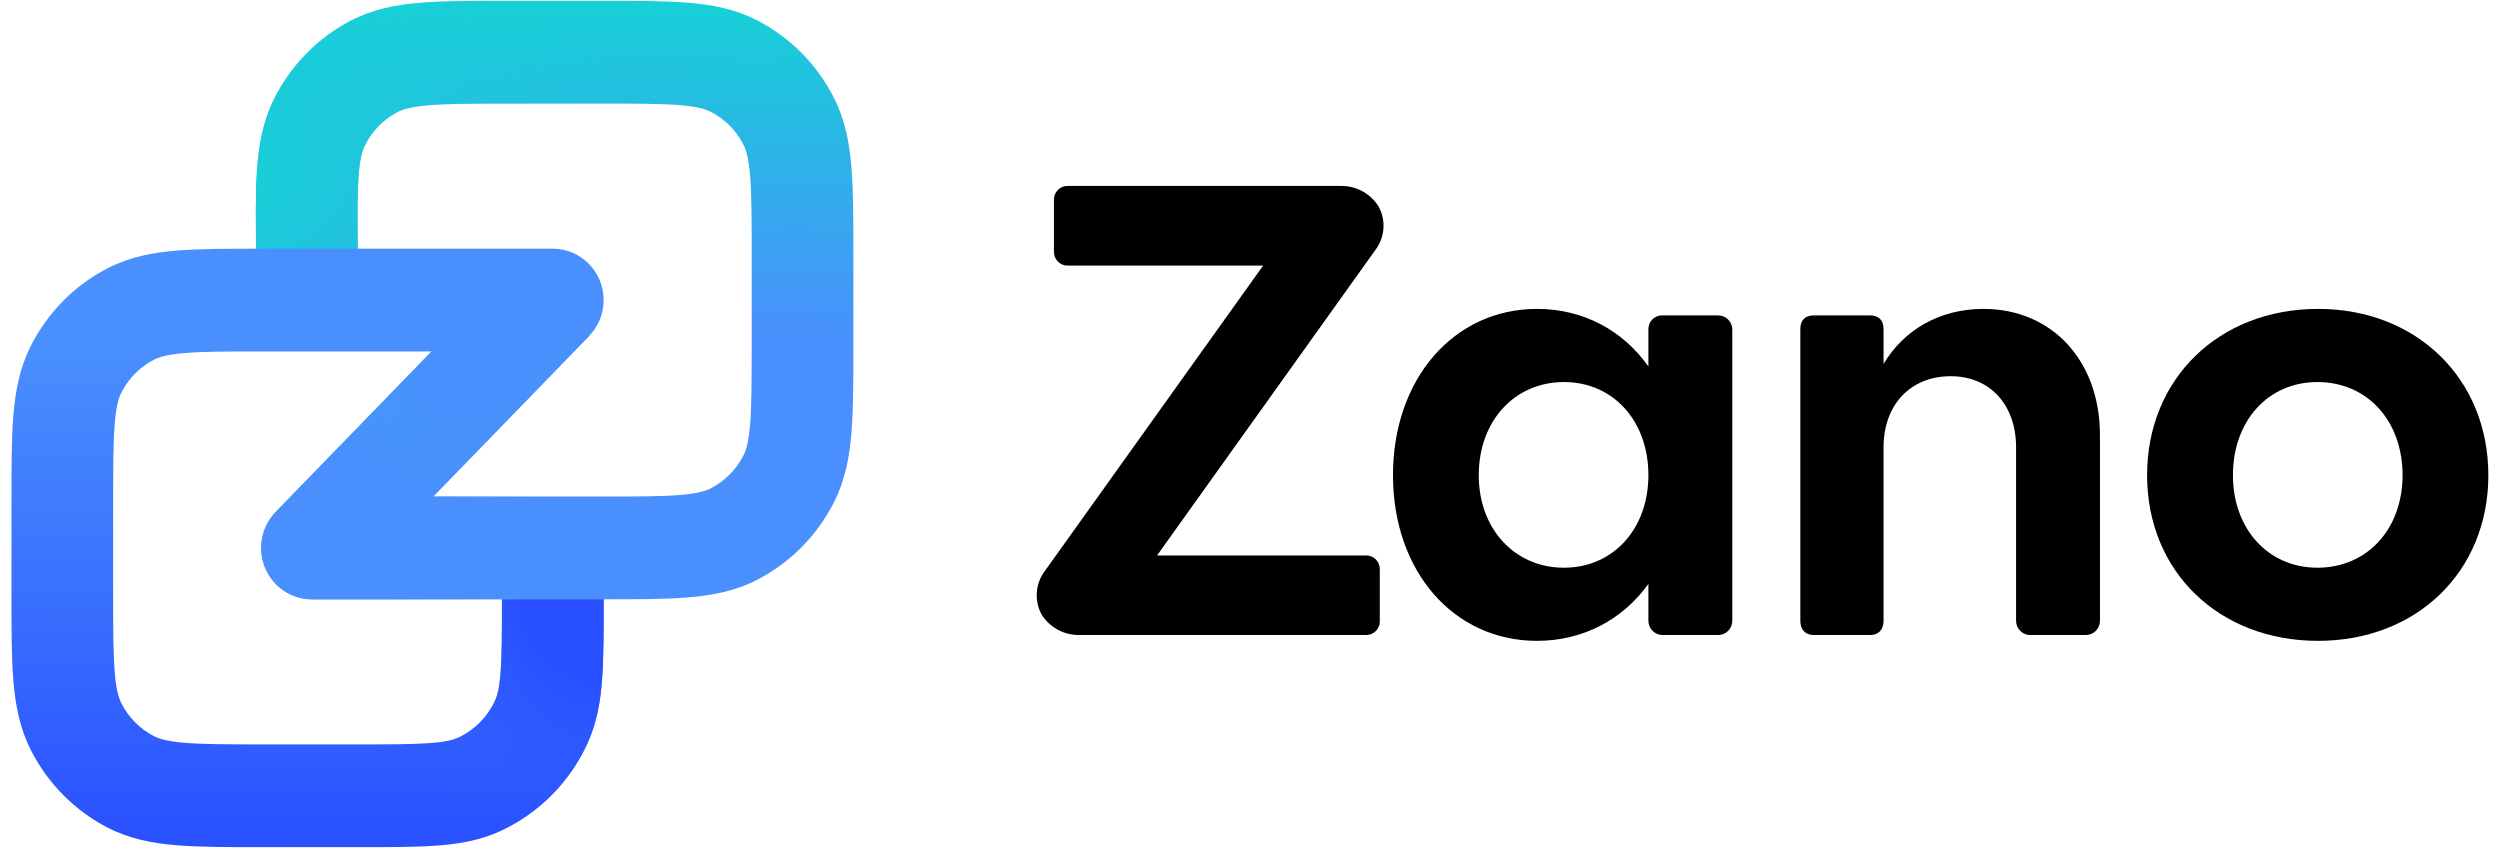
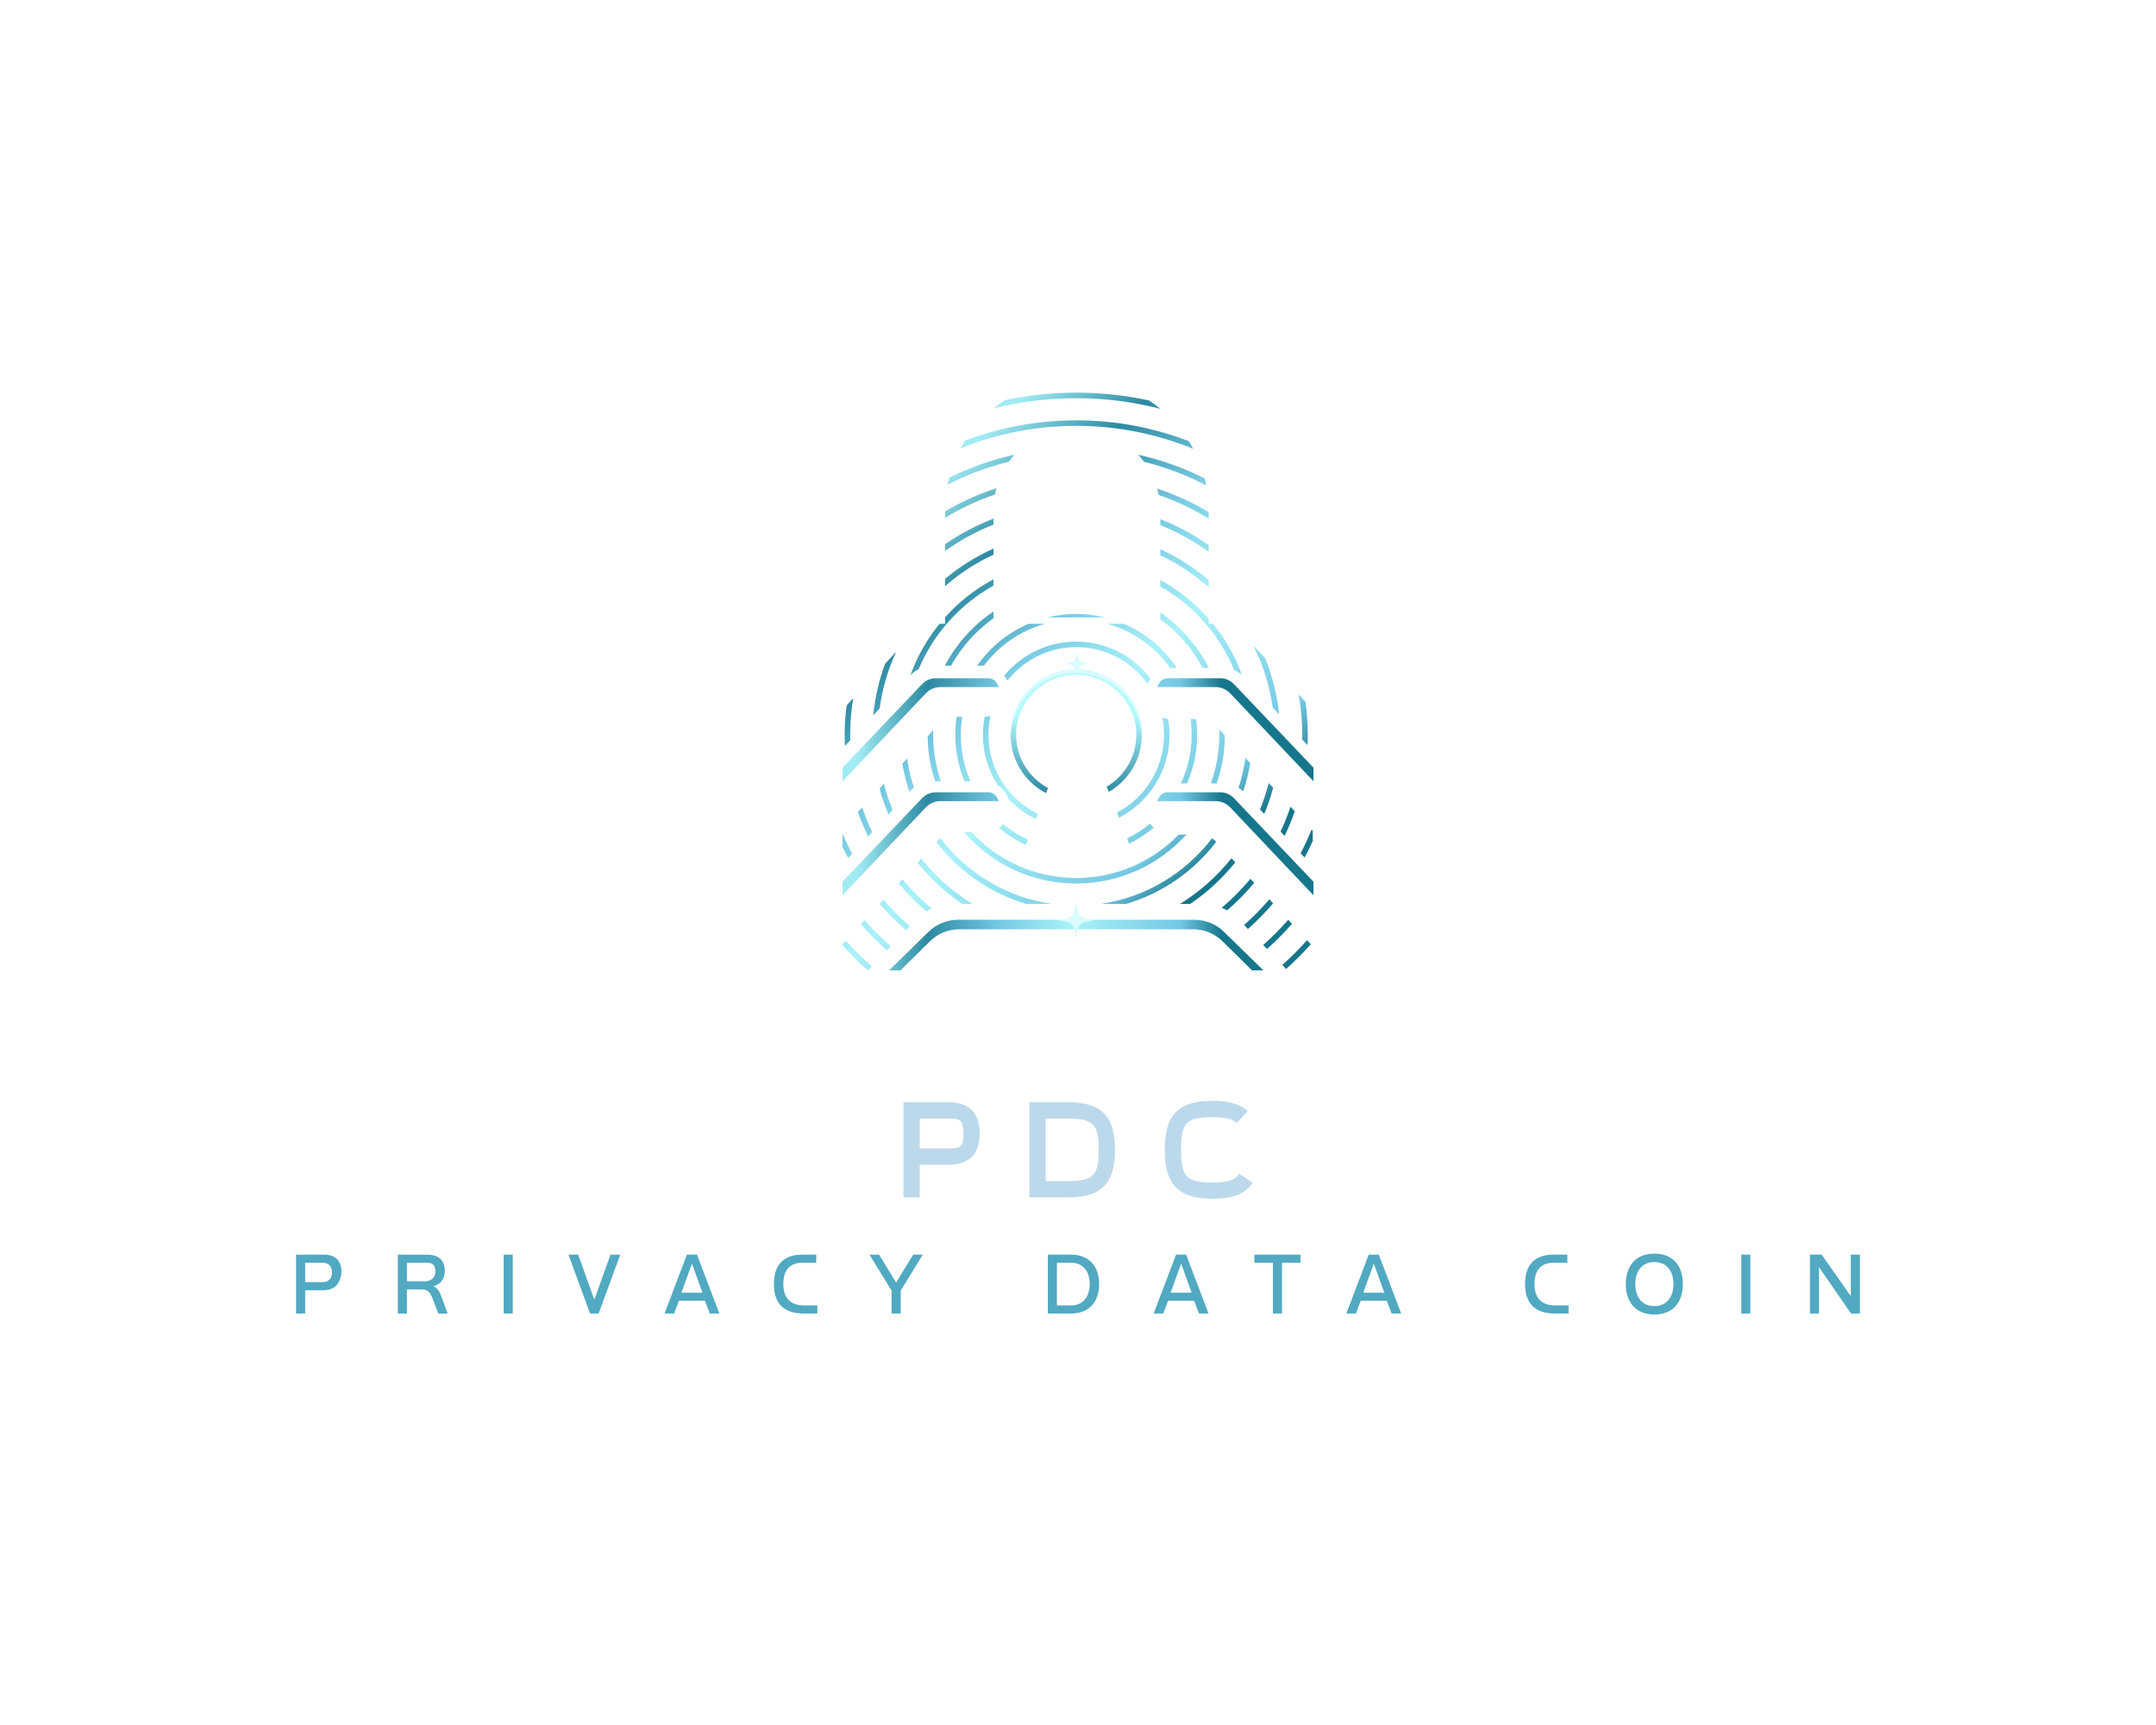
- <svg xmlns="http://www.w3.org/2000/svg" width="206" height="70" viewBox="0 0 206 70" fill="none">
-   <path fill-rule="evenodd" clip-rule="evenodd" d="M41.691 0.069H49.736C52.491 0.069 54.809 0.069 56.707 0.226C58.692 0.39 60.583 0.746 62.379 1.671C65.115 3.08 67.339 5.328 68.733 8.093C69.648 9.908 70.001 11.819 70.163 13.825C70.318 15.743 70.318 18.086 70.318 20.87V28.582C70.318 31.366 70.318 33.709 70.163 35.627C70.001 37.633 69.648 39.544 68.733 41.36C67.339 44.124 65.115 46.373 62.379 47.781C60.583 48.706 58.692 49.062 56.707 49.226C54.809 49.383 52.491 49.383 49.736 49.383H25.712C24.025 49.383 22.502 48.36 21.849 46.787C21.197 45.215 21.541 43.4 22.723 42.183L42.561 21.76L48.541 27.692L35.696 40.915H49.568C52.535 40.915 54.509 40.912 56.025 40.786C57.492 40.665 58.157 40.452 58.575 40.236C59.734 39.639 60.677 38.687 61.267 37.515C61.48 37.093 61.692 36.42 61.812 34.938C61.936 33.406 61.939 31.411 61.939 28.412V21.04C61.939 18.041 61.936 16.046 61.812 14.514C61.692 13.032 61.48 12.359 61.267 11.937C60.677 10.765 59.734 9.813 58.575 9.216C58.157 9.001 57.492 8.787 56.025 8.666C54.509 8.541 52.535 8.537 49.568 8.537H41.86C38.86 8.537 36.864 8.541 35.331 8.668C33.847 8.791 33.176 9.008 32.757 9.226C31.59 9.832 30.646 10.799 30.061 11.984C29.85 12.411 29.643 13.091 29.54 14.593C29.432 16.143 29.453 18.161 29.49 21.192L29.532 24.674L21.154 24.778L21.11 21.125C21.076 18.309 21.047 15.941 21.181 14.003C21.321 11.976 21.655 10.043 22.563 8.205C23.944 5.406 26.173 3.125 28.925 1.695C30.734 0.756 32.642 0.394 34.645 0.228C36.562 0.069 38.905 0.069 41.691 0.069Z" fill="url(#paint0_linear_137_769)" />
-   <path fill-rule="evenodd" clip-rule="evenodd" d="M41.691 0.069H49.736C52.491 0.069 54.809 0.069 56.707 0.226C58.692 0.39 60.583 0.746 62.379 1.671C65.115 3.08 67.339 5.328 68.733 8.093C69.648 9.908 70.001 11.819 70.163 13.825C70.318 15.743 70.318 18.086 70.318 20.87V28.582C70.318 31.366 70.318 33.709 70.163 35.627C70.001 37.633 69.648 39.544 68.733 41.36C67.339 44.124 65.115 46.373 62.379 47.781C60.583 48.706 58.692 49.062 56.707 49.226C54.809 49.383 52.491 49.383 49.736 49.383H25.712C24.025 49.383 22.502 48.36 21.849 46.787C21.197 45.215 21.541 43.4 22.723 42.183L42.561 21.76L48.541 27.692L35.696 40.915H49.568C52.535 40.915 54.509 40.912 56.025 40.786C57.492 40.665 58.157 40.452 58.575 40.236C59.734 39.639 60.677 38.687 61.267 37.515C61.48 37.093 61.692 36.42 61.812 34.938C61.936 33.406 61.939 31.411 61.939 28.412V21.04C61.939 18.041 61.936 16.046 61.812 14.514C61.692 13.032 61.48 12.359 61.267 11.937C60.677 10.765 59.734 9.813 58.575 9.216C58.157 9.001 57.492 8.787 56.025 8.666C54.509 8.541 52.535 8.537 49.568 8.537H41.86C38.86 8.537 36.864 8.541 35.331 8.668C33.847 8.791 33.176 9.008 32.757 9.226C31.59 9.832 30.646 10.799 30.061 11.984C29.85 12.411 29.643 13.091 29.54 14.593C29.432 16.143 29.453 18.161 29.49 21.192L29.532 24.674L21.154 24.778L21.11 21.125C21.076 18.309 21.047 15.941 21.181 14.003C21.321 11.976 21.655 10.043 22.563 8.205C23.944 5.406 26.173 3.125 28.925 1.695C30.734 0.756 32.642 0.394 34.645 0.228C36.562 0.069 38.905 0.069 41.691 0.069Z" fill="url(#paint1_radial_137_769)" />
-   <path fill-rule="evenodd" clip-rule="evenodd" d="M41.691 0.069H49.736C52.491 0.069 54.809 0.069 56.707 0.226C58.692 0.39 60.583 0.746 62.379 1.671C65.115 3.08 67.339 5.328 68.733 8.093C69.648 9.908 70.001 11.819 70.163 13.825C70.318 15.743 70.318 18.086 70.318 20.87V28.582C70.318 31.366 70.318 33.709 70.163 35.627C70.001 37.633 69.648 39.544 68.733 41.36C67.339 44.124 65.115 46.373 62.379 47.781C60.583 48.706 58.692 49.062 56.707 49.226C54.809 49.383 52.491 49.383 49.736 49.383H25.712C24.025 49.383 22.502 48.36 21.849 46.787C21.197 45.215 21.541 43.4 22.723 42.183L42.561 21.76L48.541 27.692L35.696 40.915H49.568C52.535 40.915 54.509 40.912 56.025 40.786C57.492 40.665 58.157 40.452 58.575 40.236C59.734 39.639 60.677 38.687 61.267 37.515C61.48 37.093 61.692 36.42 61.812 34.938C61.936 33.406 61.939 31.411 61.939 28.412V21.04C61.939 18.041 61.936 16.046 61.812 14.514C61.692 13.032 61.48 12.359 61.267 11.937C60.677 10.765 59.734 9.813 58.575 9.216C58.157 9.001 57.492 8.787 56.025 8.666C54.509 8.541 52.535 8.537 49.568 8.537H41.86C38.86 8.537 36.864 8.541 35.331 8.668C33.847 8.791 33.176 9.008 32.757 9.226C31.59 9.832 30.646 10.799 30.061 11.984C29.85 12.411 29.643 13.091 29.54 14.593C29.432 16.143 29.453 18.161 29.49 21.192L29.532 24.674L21.154 24.778L21.11 21.125C21.076 18.309 21.047 15.941 21.181 14.003C21.321 11.976 21.655 10.043 22.563 8.205C23.944 5.406 26.173 3.125 28.925 1.695C30.734 0.756 32.642 0.394 34.645 0.228C36.562 0.069 38.905 0.069 41.691 0.069Z" fill="url(#paint2_radial_137_769)" />
-   <path fill-rule="evenodd" clip-rule="evenodd" d="M41.691 0.069H49.736C52.491 0.069 54.809 0.069 56.707 0.226C58.692 0.39 60.583 0.746 62.379 1.671C65.115 3.08 67.339 5.328 68.733 8.093C69.648 9.908 70.001 11.819 70.163 13.825C70.318 15.743 70.318 18.086 70.318 20.87V28.582C70.318 31.366 70.318 33.709 70.163 35.627C70.001 37.633 69.648 39.544 68.733 41.36C67.339 44.124 65.115 46.373 62.379 47.781C60.583 48.706 58.692 49.062 56.707 49.226C54.809 49.383 52.491 49.383 49.736 49.383H25.712C24.025 49.383 22.502 48.36 21.849 46.787C21.197 45.215 21.541 43.4 22.723 42.183L42.561 21.76L48.541 27.692L35.696 40.915H49.568C52.535 40.915 54.509 40.912 56.025 40.786C57.492 40.665 58.157 40.452 58.575 40.236C59.734 39.639 60.677 38.687 61.267 37.515C61.48 37.093 61.692 36.42 61.812 34.938C61.936 33.406 61.939 31.411 61.939 28.412V21.04C61.939 18.041 61.936 16.046 61.812 14.514C61.692 13.032 61.48 12.359 61.267 11.937C60.677 10.765 59.734 9.813 58.575 9.216C58.157 9.001 57.492 8.787 56.025 8.666C54.509 8.541 52.535 8.537 49.568 8.537H41.86C38.86 8.537 36.864 8.541 35.331 8.668C33.847 8.791 33.176 9.008 32.757 9.226C31.59 9.832 30.646 10.799 30.061 11.984C29.85 12.411 29.643 13.091 29.54 14.593C29.432 16.143 29.453 18.161 29.49 21.192L29.532 24.674L21.154 24.778L21.11 21.125C21.076 18.309 21.047 15.941 21.181 14.003C21.321 11.976 21.655 10.043 22.563 8.205C23.944 5.406 26.173 3.125 28.925 1.695C30.734 0.756 32.642 0.394 34.645 0.228C36.562 0.069 38.905 0.069 41.691 0.069Z" fill="url(#paint3_radial_137_769)" />
-   <path fill-rule="evenodd" clip-rule="evenodd" d="M15.239 61.209C16.755 61.334 18.728 61.338 21.696 61.338H29.532C32.238 61.338 34.038 61.335 35.424 61.23C36.767 61.129 37.384 60.95 37.769 60.771C39.11 60.149 40.185 59.062 40.8 57.708C40.977 57.318 41.155 56.695 41.255 55.337C41.359 53.936 41.361 52.118 41.361 49.383H49.74L49.74 49.538C49.74 52.077 49.74 54.214 49.611 55.968C49.476 57.8 49.182 59.551 48.416 61.238C46.965 64.436 44.427 67.001 41.263 68.468C39.594 69.241 37.861 69.538 36.048 69.675C34.312 69.806 32.198 69.806 29.685 69.806L21.528 69.806C18.772 69.806 16.454 69.806 14.556 69.649C12.571 69.485 10.681 69.129 8.884 68.204C6.149 66.795 3.924 64.547 2.53 61.782C1.615 59.967 1.263 58.056 1.1 56.05C0.945 54.132 0.946 51.789 0.946 49.005V41.293C0.946 38.509 0.945 36.166 1.1 34.248C1.263 32.242 1.615 30.331 2.53 28.515C3.924 25.75 6.149 23.503 8.884 22.094C10.681 21.169 12.571 20.813 14.556 20.649C16.454 20.492 18.773 20.492 21.528 20.492H45.551C47.865 20.492 49.74 22.388 49.74 24.726C49.74 27.064 47.865 28.96 45.551 28.96H21.696C18.728 28.96 16.755 28.963 15.239 29.089C13.772 29.21 13.106 29.424 12.688 29.639C11.529 30.236 10.587 31.188 9.996 32.36C9.783 32.782 9.571 33.455 9.452 34.937C9.328 36.469 9.324 38.464 9.324 41.463V48.835C9.324 51.834 9.328 53.829 9.452 55.361C9.571 56.843 9.783 57.516 9.996 57.938C10.587 59.11 11.529 60.062 12.688 60.659C13.106 60.874 13.772 61.088 15.239 61.209Z" fill="url(#paint4_linear_137_769)" />
-   <path fill-rule="evenodd" clip-rule="evenodd" d="M15.239 61.209C16.755 61.334 18.728 61.338 21.696 61.338H29.532C32.238 61.338 34.038 61.335 35.424 61.23C36.767 61.129 37.384 60.95 37.769 60.771C39.11 60.149 40.185 59.062 40.8 57.708C40.977 57.318 41.155 56.695 41.255 55.337C41.359 53.936 41.361 52.118 41.361 49.383H49.74L49.74 49.538C49.74 52.077 49.74 54.214 49.611 55.968C49.476 57.8 49.182 59.551 48.416 61.238C46.965 64.436 44.427 67.001 41.263 68.468C39.594 69.241 37.861 69.538 36.048 69.675C34.312 69.806 32.198 69.806 29.685 69.806L21.528 69.806C18.772 69.806 16.454 69.806 14.556 69.649C12.571 69.485 10.681 69.129 8.884 68.204C6.149 66.795 3.924 64.547 2.53 61.782C1.615 59.967 1.263 58.056 1.1 56.05C0.945 54.132 0.946 51.789 0.946 49.005V41.293C0.946 38.509 0.945 36.166 1.1 34.248C1.263 32.242 1.615 30.331 2.53 28.515C3.924 25.75 6.149 23.503 8.884 22.094C10.681 21.169 12.571 20.813 14.556 20.649C16.454 20.492 18.773 20.492 21.528 20.492H45.551C47.865 20.492 49.74 22.388 49.74 24.726C49.74 27.064 47.865 28.96 45.551 28.96H21.696C18.728 28.96 16.755 28.963 15.239 29.089C13.772 29.21 13.106 29.424 12.688 29.639C11.529 30.236 10.587 31.188 9.996 32.36C9.783 32.782 9.571 33.455 9.452 34.937C9.328 36.469 9.324 38.464 9.324 41.463V48.835C9.324 51.834 9.328 53.829 9.452 55.361C9.571 56.843 9.783 57.516 9.996 57.938C10.587 59.11 11.529 60.062 12.688 60.659C13.106 60.874 13.772 61.088 15.239 61.209Z" fill="url(#paint5_radial_137_769)" />
-   <path d="M113.695 46.888V51.205C113.695 51.821 113.198 52.325 112.584 52.325H88.864C88.832 52.325 88.795 52.325 88.763 52.321C87.572 52.288 86.526 51.672 85.894 50.746C85.891 50.739 85.888 50.731 85.88 50.724C85.592 50.235 85.426 49.663 85.426 49.047C85.426 48.365 85.631 47.737 85.981 47.212C86.01 47.169 86.039 47.125 86.071 47.085L104.083 21.884H87.951C87.342 21.884 86.844 21.38 86.844 20.76V16.447C86.844 15.827 87.342 15.323 87.951 15.323H110.56C110.585 15.323 110.611 15.323 110.636 15.327C110.643 15.327 110.654 15.323 110.665 15.327C111.895 15.36 112.974 16.024 113.594 17.012C113.602 17.023 113.605 17.03 113.609 17.037C113.861 17.504 114.002 18.037 114.002 18.602C114.002 19.28 113.796 19.911 113.446 20.436C113.418 20.48 113.389 20.52 113.356 20.564L95.341 45.768H112.584C113.198 45.768 113.695 46.272 113.695 46.888Z" fill="currentColor" />
-   <path d="M128.868 46.779C124.805 46.779 121.85 43.581 121.85 39.157C121.85 34.679 124.805 31.481 128.868 31.481C132.927 31.481 135.828 34.679 135.828 39.157C135.828 43.581 132.927 46.779 128.868 46.779ZM141.579 25.989H136.939C136.326 25.989 135.828 26.493 135.828 27.109V30.198C133.721 27.215 130.452 25.453 126.652 25.453C119.794 25.453 114.782 31.215 114.782 39.157C114.782 47.099 119.794 52.806 126.652 52.806C130.452 52.806 133.721 51.049 135.828 48.113V51.151C135.828 51.8 136.351 52.325 136.99 52.325H141.579C142.222 52.325 142.741 51.8 142.741 51.151V27.16C142.741 26.515 142.222 25.989 141.579 25.989Z" fill="currentColor" />
-   <path d="M163.436 25.454C159.848 25.454 156.893 27.16 155.205 29.988V27.108C155.205 26.362 154.784 25.989 154.097 25.989H149.453C148.769 25.989 148.348 26.362 148.348 27.108V51.152C148.348 51.898 148.769 52.326 149.453 52.326H154.097C154.784 52.326 155.205 51.898 155.205 51.152V36.864C155.205 33.346 157.421 31 160.744 31C163.962 31 166.125 33.346 166.125 36.864V51.152C166.125 51.8 166.645 52.326 167.285 52.326H171.876C172.516 52.326 173.036 51.8 173.036 51.152V35.852C173.036 29.719 169.078 25.454 163.436 25.454Z" fill="currentColor" />
-   <path d="M190.953 46.779C186.891 46.779 183.994 43.581 183.994 39.157C183.994 34.679 186.891 31.481 190.953 31.481C195.07 31.481 197.971 34.679 197.971 39.157C197.971 43.581 195.07 46.779 190.953 46.779ZM191.008 25.453C182.832 25.453 176.921 31.215 176.921 39.157C176.921 47.099 182.832 52.806 191.008 52.806C199.133 52.806 205.04 47.099 205.04 39.157C205.04 31.215 199.133 25.453 191.008 25.453Z" fill="currentColor" />
+ <svg xmlns="http://www.w3.org/2000/svg" version="1.1" width="1280" height="1024" viewBox="0 0 1280 1024" xml:space="preserve">
  <defs>
-     <linearGradient id="paint0_linear_137_769" x1="34" y1="49" x2="34.561" y2="0.006" gradientUnits="userSpaceOnUse">
-       <stop offset="0.431" stop-color="#498FFD" />
-       <stop offset="1" stop-color="#16D1D6" />
-     </linearGradient>
-     <radialGradient id="paint1_radial_137_769" cx="0" cy="0" r="1" gradientUnits="userSpaceOnUse" gradientTransform="translate(20.5 15) rotate(-15.5725) scale(31.6623 31.6129)">
-       <stop stop-color="#18CFD7" />
-       <stop offset="1" stop-color="#18CFD7" stop-opacity="0" />
-     </radialGradient>
-     <radialGradient id="paint2_radial_137_769" cx="0" cy="0" r="1" gradientUnits="userSpaceOnUse" gradientTransform="translate(39 29) rotate(152.354) scale(11.8533 11.8348)">
-       <stop stop-color="#4990FE" />
-       <stop offset="0.354" stop-color="#4990FE" />
-       <stop offset="1" stop-color="#4990FE" stop-opacity="0" />
-     </radialGradient>
-     <radialGradient id="paint3_radial_137_769" cx="0" cy="0" r="1" gradientUnits="userSpaceOnUse" gradientTransform="translate(24.5 45) rotate(-45.9392) scale(21.5697 21.536)">
-       <stop stop-color="#4990FE" />
-       <stop offset="0.406" stop-color="#4990FE" />
-       <stop offset="1" stop-color="#4990FE" stop-opacity="0" />
-     </radialGradient>
-     <linearGradient id="paint4_linear_137_769" x1="50" y1="70" x2="50.18" y2="20.001" gradientUnits="userSpaceOnUse">
-       <stop stop-color="#2950FF" />
-       <stop offset="0.822" stop-color="#498FFD" />
-     </linearGradient>
-     <radialGradient id="paint5_radial_137_769" cx="0" cy="0" r="1" gradientUnits="userSpaceOnUse" gradientTransform="translate(50 49.0001) rotate(129.289) scale(21.319 21.0947)">
-       <stop offset="0.337" stop-color="#2950FF" />
-       <stop offset="0.792" stop-color="#2950FF" stop-opacity="0" />
-     </radialGradient>
-   </defs>
+ </defs>
+   <g transform="matrix(1 0 0 1 640 512)" id="background-logo">
+     <rect style="stroke: none; stroke-width: 0; stroke-dasharray: none; stroke-linecap: butt; stroke-dashoffset: 0; stroke-linejoin: miter; stroke-miterlimit: 4; fill: rgb(255,255,255); fill-opacity: 0; fill-rule: nonzero; opacity: 1;" paint-order="stroke" x="-640" y="-512" rx="0" ry="0" width="1280" height="1024" />
+   </g>
+   <g transform="matrix(1.921154 0 0 1.921154 640 404.554)" id="logo-logo">
+     <g style="" paint-order="stroke">
+       <g transform="matrix(0.8547689 0 0 0.8547689 -0.1094026 -2.842171e-14)">
+         <linearGradient id="SVGID_2_103692" gradientUnits="userSpaceOnUse" gradientTransform="matrix(1 0 0 1 0 0)" x1="461.405" y1="487.145" x2="615.723" y2="641.463">
+           <stop offset="3.297%" style="stop-color:rgb(161,235,245);stop-opacity: 1" />
+           <stop offset="18.077%" style="stop-color:rgb(44,137,161);stop-opacity: 1" />
+           <stop offset="33.961%" style="stop-color:rgb(120,203,228);stop-opacity: 1" />
+           <stop offset="48.528%" style="stop-color:rgb(170,242,249);stop-opacity: 1" />
+           <stop offset="71.683%" style="stop-color:rgb(116,200,227);stop-opacity: 1" />
+           <stop offset="80.507%" style="stop-color:rgb(22,118,140);stop-opacity: 1" />
+         </linearGradient>
+         <path style="stroke: none; stroke-width: 1; stroke-dasharray: none; stroke-linecap: butt; stroke-dashoffset: 0; stroke-linejoin: miter; stroke-miterlimit: 4; fill: url(#SVGID_2_103692); fill-rule: nonzero; opacity: 1;" paint-order="stroke" transform=" translate(-541.005, -540.7256)" d="M 567.363 539.68 C 566.933 540.269 566.564 540.904 566.279 541.585 C 560.518 533.555 551.11 528.308 540.495 528.308 C 530.395 528.308 521.389 533.058 515.575 540.435 C 515.272 539.786 514.899 539.176 514.462 538.618 C 520.652 531.106 530.024 526.308 540.495 526.308 C 551.45 526.308 561.199 531.562 567.363 539.68 z M 574.218 560.032 C 574.218 558.056 574.037 556.122 573.71 554.239 C 572.972 554.162 572.265 553.988 571.59 553.745 C 572 555.778 572.218 557.88 572.218 560.032 C 572.218 572.216 565.31 582.812 555.208 588.124 L 555.944 589.993 C 566.786 584.379 574.218 573.061 574.218 560.032 z M 574.456 535.839 C 574.614 535.831 574.77 535.815 574.93 535.815 L 576.877 535.815 C 572.205 528.819 565.572 523.242 557.769 519.873 L 551.783 519.873 C 561.041 522.479 569 528.202 574.456 535.839 z M 525.895 590.428 L 526.631 588.56 C 516.067 583.405 508.771 572.556 508.771 560.032 C 508.771 557.689 509.034 555.408 509.518 553.209 C 508.842 553.374 508.141 553.471 507.416 553.476 C 506.996 555.598 506.771 557.789 506.771 560.032 C 506.771 566.748 508.752 573.006 512.149 578.268 C 513.907 579.403 515.259 581.107 515.948 583.121 C 518.775 586.125 522.139 588.617 525.895 590.428 z M 498.771 560.032 C 498.771 557.802 498.951 555.615 499.29 553.479 L 497.263 553.479 C 496.941 555.617 496.771 557.805 496.771 560.032 C 496.771 565.958 497.962 571.61 500.108 576.769 L 502.287 576.769 C 500.032 571.642 498.771 565.983 498.771 560.032 z M 583.829 554.289 L 581.813 554.289 C 582.073 556.168 582.218 558.083 582.218 560.032 C 582.218 566.298 580.821 572.241 578.335 577.579 L 580.53 577.579 C 582.895 572.204 584.218 566.271 584.218 560.032 C 584.218 558.084 584.077 556.17 583.829 554.289 z M 592.167 558.009 C 592.193 558.681 592.218 559.354 592.218 560.032 C 592.218 566.189 591.132 572.097 589.149 577.579 L 591.26 577.579 C 593.147 572.135 594.191 566.302 594.213 560.229 L 592.167 558.009 z M 570.891 515.766 L 570.891 518.219 C 577.225 522.837 582.475 528.853 586.18 535.815 L 588.427 535.815 C 584.338 527.756 578.285 520.86 570.891 515.766 z M 492.977 535.005 L 495.249 535.005 C 499.019 528.217 504.273 522.368 510.569 517.884 L 510.569 515.438 C 503.209 520.393 497.146 527.123 492.977 535.005 z M 491.566 576.769 C 489.764 571.515 488.771 565.889 488.771 560.032 C 488.771 559.458 488.796 558.89 488.814 558.321 L 486.784 560.525 C 486.835 566.191 487.771 571.647 489.455 576.769 L 491.566 576.769 z M 567.157 592.096 C 564.636 594.197 561.862 596.003 558.891 597.469 L 559.214 598.289 C 559.355 598.648 559.454 599.015 559.534 599.386 C 562.752 597.823 565.748 595.875 568.468 593.605 C 567.98 593.15 567.537 592.648 567.157 592.096 z M 530.087 517.57 L 550.902 517.57 C 547.565 516.752 544.081 516.308 540.495 516.308 C 536.908 516.308 533.425 516.752 530.087 517.57 z M 522.959 597.878 C 519.751 596.386 516.759 594.504 514.054 592.282 C 513.598 592.78 513.091 593.23 512.535 593.617 C 515.465 596.061 518.722 598.122 522.225 599.74 L 522.959 597.878 z M 504.673 535.005 L 507.084 535.005 C 507.1 535.005 507.115 535.008 507.131 535.008 C 512.562 527.784 520.285 522.384 529.206 519.873 L 523.22 519.873 C 515.722 523.111 509.309 528.39 504.673 535.005 z M 511.079 473.146 C 511.221 472.379 511.391 471.621 511.591 470.875 C 505.079 472.991 498.878 475.802 493.074 479.22 L 493.074 481.544 C 498.709 478.127 504.739 475.298 511.079 473.146 z M 617.127 626.854 C 614.31 630.08 611.291 633.126 608.093 635.975 L 609.475 637.421 C 612.661 634.578 615.672 631.542 618.488 628.331 L 617.127 626.854 z M 611.519 550.137 L 613.848 552.652 C 613.138 545.542 611.4 538.733 608.809 532.359 L 604.475 527.679 C 607.989 534.6 610.413 542.158 611.519 550.137 z M 622.218 560.032 C 622.218 560.574 622.187 561.108 622.177 561.648 L 624.124 563.75 C 624.178 562.516 624.218 561.279 624.218 560.032 C 624.218 555.967 623.911 551.973 623.349 548.061 L 620.879 545.394 C 621.743 550.147 622.218 555.034 622.218 560.032 z M 510.569 506.073 L 510.569 503.793 C 503.958 507.325 498.041 511.986 493.074 517.52 L 493.074 519.873 L 491.064 519.873 C 486.569 525.395 482.98 531.679 480.523 538.502 C 481.397 537.57 482.426 536.814 483.546 536.24 C 488.923 523.417 498.512 512.787 510.569 506.073 z M 570.891 504.037 L 570.891 506.344 C 582.852 513.143 592.33 523.814 597.604 536.649 C 598.611 537.06 599.552 537.62 600.401 538.311 C 597.947 531.561 594.378 525.344 589.925 519.873 L 588.386 519.873 L 588.386 518.064 C 583.438 512.425 577.526 507.654 570.891 504.037 z M 610.307 619.454 C 607.487 622.761 604.438 625.866 601.183 628.744 L 602.565 630.19 C 605.808 627.318 608.852 624.226 611.672 620.935 L 610.307 619.454 z M 588.386 493.872 L 588.386 491.419 C 582.984 487.636 577.119 484.48 570.891 482.044 L 570.891 484.194 C 577.14 486.708 583.008 489.968 588.386 493.872 z M 470.816 619.612 L 469.45 621.093 C 472.393 624.512 475.577 627.717 478.977 630.681 L 480.359 629.234 C 476.947 626.266 473.758 623.048 470.816 619.612 z M 463.999 627.008 L 462.637 628.485 C 465.577 631.824 468.727 634.973 472.067 637.912 L 473.449 636.466 C 470.097 633.522 466.94 630.362 463.999 627.008 z M 570.293 473.281 C 576.669 475.477 582.729 478.357 588.386 481.835 L 588.386 479.499 C 582.546 476.013 576.298 473.145 569.731 470.983 C 569.946 471.739 570.137 472.503 570.293 473.281 z M 625.585 594.267 C 624.405 597.19 623.078 600.038 621.614 602.804 L 623.053 604.359 C 624.104 602.411 625.088 600.423 626.001 598.395 L 626.001 594.718 L 625.585 594.267 z M 466.722 595.166 C 465.34 592.275 464.14 589.284 463.1 586.219 L 461.556 587.894 C 462.629 590.925 463.865 593.878 465.266 596.738 L 466.722 595.166 z M 459.475 602.992 C 458.22 600.634 457.059 598.217 456.009 595.742 L 456.009 600.589 C 456.654 601.927 457.33 603.246 458.035 604.548 L 459.475 602.992 z M 617.964 585.998 C 616.931 589.071 615.733 592.068 614.357 594.966 L 615.821 596.548 C 617.217 593.678 618.441 590.713 619.508 587.673 L 617.964 585.998 z M 493.074 493.537 C 498.459 489.686 504.325 486.475 510.569 484.008 L 510.569 481.858 C 504.348 484.248 498.482 487.353 493.074 491.083 L 493.074 493.537 z M 493.997 469.573 C 500.957 465.981 508.383 463.174 516.157 461.258 C 516.787 460.381 517.46 459.536 518.18 458.733 C 509.897 460.556 501.983 463.371 494.568 467.049 C 494.354 467.881 494.167 468.724 493.997 469.573 z M 500.365 453.627 C 499.792 454.537 499.244 455.463 498.733 456.413 C 511.641 451.191 525.737 448.308 540.495 448.308 C 555.462 448.308 569.747 451.274 582.804 456.637 C 582.297 455.685 581.757 454.754 581.189 453.842 C 568.547 448.981 554.828 446.308 540.495 446.308 C 526.374 446.308 512.85 448.902 500.365 453.627 z M 615.002 643.206 L 616.384 644.652 C 619.517 641.84 622.492 638.856 625.297 635.717 L 623.935 634.24 C 621.127 637.393 618.146 640.387 615.002 643.206 z M 540.495 436.308 C 531.665 436.308 523.051 437.246 514.74 439.012 C 513.31 439.946 511.929 440.948 510.61 442.025 C 520.176 439.601 530.187 438.308 540.495 438.308 C 551.016 438.308 561.229 439.651 570.974 442.173 C 569.66 441.09 568.283 440.084 566.858 439.145 C 558.359 437.293 549.54 436.308 540.495 436.308 z M 603.48 612.047 C 600.34 615.842 596.856 619.339 593.091 622.513 C 593.761 622.792 594.413 623.108 595.046 623.464 C 598.576 620.424 601.861 617.107 604.843 613.526 L 603.48 612.047 z M 564.999 461.299 C 572.9 463.261 580.439 466.147 587.494 469.839 C 587.328 468.986 587.142 468.139 586.931 467.302 C 579.404 463.518 571.356 460.624 562.926 458.758 C 563.662 459.566 564.352 460.416 564.999 461.299 z M 465.158 645.143 L 466.54 643.697 C 463.245 640.781 460.123 637.674 457.191 634.394 L 456.009 635.676 L 456.009 636.073 C 458.885 639.266 461.941 642.293 465.158 645.143 z M 610.072 577.435 C 609.253 580.708 608.203 583.888 606.95 586.967 L 608.457 588.594 C 609.739 585.556 610.811 582.41 611.681 579.181 L 610.072 577.435 z M 522.378 621.117 L 531.687 621.117 C 515.309 618.766 500.992 609.966 491.393 597.375 C 491.148 597.587 490.913 597.809 490.691 598.048 L 489.983 598.817 C 498.073 609.327 509.358 617.248 522.378 621.117 z M 596.622 604.607 C 591.435 611.125 585.149 616.727 578.032 621.117 L 581.729 621.117 C 587.878 616.952 593.355 611.875 597.994 606.096 L 596.622 604.607 z M 591.125 598.665 C 590.652 598.186 590.129 597.769 589.566 597.414 C 579.967 609.984 565.663 618.768 549.303 621.117 L 558.611 621.117 C 571.694 617.23 583.027 609.252 591.125 598.665 z M 480.474 580.313 C 480.883 579.872 481.334 579.479 481.804 579.114 C 480.696 575.715 479.878 572.19 479.374 568.563 L 477.637 570.448 C 478.213 573.94 479.078 577.333 480.2 580.609 L 480.474 580.313 z M 540.495 613.755 C 556.271 613.755 570.479 606.918 580.317 596.052 L 577.563 596.052 C 568.159 605.728 555.021 611.755 540.495 611.755 C 525.567 611.755 512.104 605.391 502.654 595.243 L 499.971 595.243 C 509.828 606.572 524.333 613.755 540.495 613.755 z M 601.648 568.297 C 601.144 572.046 600.305 575.69 599.157 579.196 C 599.755 579.559 600.321 579.974 600.844 580.447 C 601.966 577.14 602.831 573.718 603.398 570.195 L 601.648 568.297 z M 474.121 587.175 C 472.862 584.108 471.802 580.939 470.973 577.677 L 469.374 579.412 C 470.253 582.631 471.329 585.769 472.618 588.798 L 474.121 587.175 z M 486.369 623.833 C 486.977 623.459 487.603 623.119 488.25 622.819 C 484.401 619.61 480.849 616.057 477.645 612.203 L 476.282 613.682 C 479.349 617.347 482.727 620.739 486.369 623.833 z M 499.261 621.117 L 502.957 621.117 C 495.9 616.764 489.658 611.219 484.495 604.771 L 483.123 606.259 C 487.735 611.971 493.169 616.991 499.261 621.117 z M 570.891 495.088 C 577.293 498.097 583.183 502.019 588.386 506.695 L 588.386 504.051 C 583.138 499.555 577.256 495.787 570.891 492.893 L 570.891 495.088 z M 493.074 506.287 C 498.29 501.68 504.176 497.823 510.569 494.875 L 510.569 492.68 C 504.215 495.515 498.331 499.215 493.074 503.643 L 493.074 506.287 z M 458.312 548.44 C 457.991 548.786 457.708 549.159 457.451 549.546 C 457.019 552.984 456.771 556.479 456.771 560.032 C 456.771 561.376 456.81 562.711 456.873 564.04 L 458.819 561.938 C 458.805 561.302 458.771 560.671 458.771 560.032 C 458.771 555.513 459.156 551.084 459.865 546.763 L 458.312 548.44 z M 469.426 550.482 C 470.391 543.262 472.431 536.38 475.385 530 L 471.421 534.282 C 469.209 540.195 467.738 546.462 467.116 552.976 L 469.426 550.482 z" stroke-linecap="round" />
+       </g>
+       <g transform="matrix(0.8547689 0 0 0.8547689 5.684342e-14 44.12433)">
+         <linearGradient id="SVGID_3_103693" gradientUnits="userSpaceOnUse" gradientTransform="matrix(1 0 0 1 0 0)" x1="456.009" y1="592.347" x2="626.257" y2="592.347">
+           <stop offset="3.297%" style="stop-color:rgb(161,235,245);stop-opacity: 1" />
+           <stop offset="18.077%" style="stop-color:rgb(44,137,161);stop-opacity: 1" />
+           <stop offset="33.961%" style="stop-color:rgb(120,203,228);stop-opacity: 1" />
+           <stop offset="48.528%" style="stop-color:rgb(170,242,249);stop-opacity: 1" />
+           <stop offset="71.683%" style="stop-color:rgb(116,200,227);stop-opacity: 1" />
+           <stop offset="80.507%" style="stop-color:rgb(22,118,140);stop-opacity: 1" />
+         </linearGradient>
+         <path style="stroke: none; stroke-width: 1; stroke-dasharray: none; stroke-linecap: butt; stroke-dashoffset: 0; stroke-linejoin: miter; stroke-miterlimit: 4; fill: url(#SVGID_3_103693); fill-rule: nonzero; opacity: 1;" paint-order="stroke" transform=" translate(-541.133, -592.3469)" d="M 593.914 631.238 L 608.154 645.143 L 604.053 645.143 L 593.439 634.686 C 590.585 631.875 586.755 630.301 582.767 630.301 L 540.495 630.301 L 498.222 630.301 C 494.234 630.301 490.404 631.875 487.55 634.686 L 476.936 645.143 L 472.835 645.143 L 487.075 631.238 C 489.954 628.427 493.819 626.854 497.842 626.854 L 540.495 626.854 L 583.146 626.854 C 587.17 626.854 591.035 628.427 593.914 631.238 z M 491.401 583.968 L 512.535 583.968 L 511.813 582.612 C 511.211 581.483 510.035 580.777 508.756 580.777 L 489.71 580.777 C 487.841 580.777 486.054 581.543 484.765 582.896 L 456.009 613.095 L 456.009 617.995 L 486.083 586.256 C 487.467 584.795 489.39 583.968 491.401 583.968 z M 491.401 542.742 L 512.535 542.742 L 511.813 541.387 C 511.211 540.257 510.035 539.551 508.756 539.551 L 489.71 539.551 C 487.841 539.551 486.054 540.317 484.765 541.671 L 456.009 571.869 L 456.009 576.769 L 486.083 545.03 C 487.467 543.57 489.39 542.742 491.401 542.742 z M 592.556 580.777 L 573.51 580.777 C 572.23 580.777 571.055 581.483 570.453 582.612 L 569.731 583.968 L 590.865 583.968 C 592.876 583.968 594.799 584.795 596.183 586.256 L 626.257 617.995 L 626.257 613.095 L 597.501 582.896 C 596.212 581.543 594.425 580.777 592.556 580.777 z M 597.501 541.671 C 596.212 540.317 594.425 539.551 592.556 539.551 L 573.51 539.551 C 572.23 539.551 571.055 540.257 570.453 541.387 L 569.731 542.742 L 590.865 542.742 C 592.876 542.742 594.799 543.57 596.183 545.03 L 626.257 576.769 L 626.257 571.869 L 597.501 541.671 z" stroke-linecap="round" />
+       </g>
+       <g transform="matrix(0.8547689 0 0 0.8547689 -0.5457473 15.3605)">
+         <linearGradient id="SVGID_4_103694" gradientUnits="userSpaceOnUse" gradientTransform="matrix(1 0 0 1 0 0)" x1="540.495" y1="581.676" x2="540.495" y2="536.901">
+           <stop offset="1.605%" style="stop-color:rgb(44,137,161);stop-opacity: 1" />
+           <stop offset="63.475%" style="stop-color:rgb(179,250,255);stop-opacity: 1" />
+         </linearGradient>
+         <path style="stroke: none; stroke-width: 1; stroke-dasharray: none; stroke-linecap: butt; stroke-dashoffset: 0; stroke-linejoin: miter; stroke-miterlimit: 4; fill: url(#SVGID_4_103694); fill-rule: nonzero; opacity: 1;" paint-order="stroke" transform=" translate(-540.4945, -558.6959)" d="M 564.218 560.032 C 564.218 546.951 553.575 536.308 540.495 536.308 C 527.414 536.308 516.771 546.951 516.771 560.032 C 516.771 569.178 521.977 577.126 529.578 581.084 L 530.314 579.215 C 523.453 575.559 518.771 568.333 518.771 560.032 C 518.771 548.053 528.516 538.308 540.495 538.308 C 552.473 538.308 562.218 548.053 562.218 560.032 C 562.218 567.991 557.912 574.961 551.511 578.744 L 552.252 580.624 C 559.393 576.531 564.218 568.836 564.218 560.032 z" stroke-linecap="round" />
+       </g>
+       <g transform="matrix(0.8547689 0 0 0.8547689 -0.5457473 6.611455)">
+         <path style="stroke: none; stroke-width: 1; stroke-dasharray: none; stroke-linecap: butt; stroke-dashoffset: 0; stroke-linejoin: miter; stroke-miterlimit: 4; fill: rgb(217,252,255); fill-rule: nonzero; opacity: 1;" paint-order="stroke" transform=" translate(-540.4945, -548.4604)" d="M 516.791 560.6 C 516.787 560.41 516.771 560.223 516.771 560.032 C 516.771 546.951 527.414 536.308 540.495 536.308 C 553.575 536.308 564.218 546.951 564.218 560.032 C 564.218 560.227 564.203 560.418 564.198 560.612 C 563.784 547.892 553.313 537.67 540.495 537.67 C 527.68 537.67 517.212 547.886 516.791 560.6 z" stroke-linecap="round" />
+       </g>
+       <g transform="matrix(0.8547689 0 0 0.8547689 -0.5457734 35.04162)">
+         <path style="stroke: none; stroke-width: 1; stroke-dasharray: none; stroke-linecap: butt; stroke-dashoffset: 0; stroke-linejoin: miter; stroke-miterlimit: 4; fill: rgb(217,252,255); fill-rule: nonzero; opacity: 1;" paint-order="stroke" transform=" translate(-540.4945, -581.721)" d="M 540.701 529.929 L 541.173 532.209 C 541.339 533.01 541.965 533.637 542.766 533.802 L 545.046 534.274 L 542.804 534.738 C 541.98 534.909 541.336 535.553 541.165 536.378 L 540.701 538.619 L 540.233 536.358 C 540.064 535.546 539.43 534.911 538.617 534.742 L 536.356 534.274 L 538.564 533.817 C 539.409 533.642 540.069 532.982 540.244 532.137 L 540.701 529.929 z M 539.81 623.808 C 539.548 625.073 538.56 626.062 537.295 626.323 L 533.99 627.008 L 537.375 627.709 C 538.591 627.96 539.542 628.911 539.794 630.127 L 540.495 633.513 L 541.189 630.157 C 541.445 628.922 542.409 627.958 543.643 627.702 L 546.999 627.008 L 543.587 626.301 C 542.387 626.053 541.449 625.115 541.201 623.915 L 540.495 620.503 L 539.81 623.808 z" stroke-linecap="round" />
+       </g>
+     </g>
+   </g>
+   <g transform="matrix(1.921154 0 0 1.921154 640.0403 682.5556)" id="text-logo">
+     <g style="" paint-order="stroke">
+       <g transform="matrix(1 0 0 1 0 0)" id="text-logo-path-0">
+         <path style="stroke: none; stroke-width: 0; stroke-dasharray: none; stroke-linecap: butt; stroke-dashoffset: 0; stroke-linejoin: miter; stroke-miterlimit: 4; fill: rgb(188,217,235); fill-rule: nonzero; opacity: 1;" paint-order="stroke" transform=" translate(-55.36, 14.7)" d="M 6.43 0 L 6.43 -10.08 L 15.29 -10.08 C 21.55 -10.08 24.95 -13.19 24.95 -19.74 C 24.95 -26 21.84 -29.4 15.29 -29.4 L 1.39 -29.4 L 1.39 0 Z M 6.43 -15.12 L 6.43 -24.36 L 15.29 -24.36 C 19.28 -24.36 19.91 -23.69 19.91 -19.74 C 19.91 -15.75 19.24 -15.12 15.29 -15.12 Z M 52.08 -5.04 L 45.36 -5.04 L 45.36 -24.36 L 52.08 -24.36 C 60.1 -24.36 61.74 -22.68 61.74 -14.7 C 61.74 -6.68 60.06 -5.04 52.08 -5.04 Z M 40.32 0 L 52.08 0 C 62.45 0 66.78 -4.12 66.78 -14.7 C 66.78 -25.16 62.58 -29.4 52.08 -29.4 L 40.32 -29.4 Z M 109.33 -4.54 L 105.13 -7.31 C 103.78 -5.29 101.77 -4.62 96.89 -4.62 C 88.83 -4.62 87.19 -6.3 87.19 -14.7 C 87.19 -23.14 88.87 -24.78 96.89 -24.78 C 100.93 -24.78 102.94 -24.28 104.41 -22.97 L 107.77 -26.67 C 105.29 -28.98 101.68 -29.82 96.89 -29.82 C 86.48 -29.82 82.15 -25.7 82.15 -14.7 C 82.15 -3.91 86.35 0.42 96.89 0.42 C 102.73 0.42 106.93 -0.84 109.33 -4.54 Z" stroke-linecap="round" />
+       </g>
+     </g>
+   </g>
+   <g transform="matrix(1.921154 0 0 1.921154 640 762.2567)" id="tagline-80245519-4f37-4d9a-9f7c-57ac932f9bfc-logo">
+     <g style="" paint-order="stroke">
+       <g transform="matrix(1 0 0 1 0 0)" id="tagline-80245519-4f37-4d9a-9f7c-57ac932f9bfc-logo-path-0">
+         <path style="stroke: none; stroke-width: 0; stroke-dasharray: none; stroke-linecap: butt; stroke-dashoffset: 0; stroke-linejoin: miter; stroke-miterlimit: 4; fill: rgb(81,169,194); fill-rule: nonzero; opacity: 1;" paint-order="stroke" transform=" translate(-243.035, 9.1)" d="M 1.4 0 L 4.21 0 L 4.21 -7.2 L 10.04 -7.2 C 14.2 -7.2 15.42 -10.71 15.42 -12.92 C 15.42 -16.04 13.75 -18.2 10.06 -18.2 L 1.4 -18.2 Z M 4.21 -15.7 L 9.62 -15.7 C 11.44 -15.7 12.51 -14.53 12.51 -12.69 C 12.51 -10.84 11.44 -9.7 9.62 -9.7 L 4.21 -9.7 Z M 32.84 0 L 35.65 0 L 35.65 -7.46 L 40.04 -7.46 C 41.7 -7.46 42.67 -7.07 43.63 -4.52 L 45.34 0 L 48.23 0 L 46.41 -4.97 C 45.76 -6.81 45.16 -7.85 43.84 -8.42 C 46.05 -9.07 47.37 -10.74 47.37 -13.08 C 47.37 -16.51 45.42 -18.17 42.02 -18.17 L 35.65 -18.17 L 35.65 -18.2 L 32.84 -18.2 Z M 35.65 -15.68 L 41.91 -15.68 C 43.73 -15.68 44.46 -14.77 44.46 -13.03 C 44.46 -11.26 43.21 -9.96 41.39 -9.96 L 35.65 -9.96 Z M 65.55 0 L 68.35 0 L 68.35 -18.2 L 65.55 -18.2 Z M 101.58 -18.2 L 98.57 -18.2 L 93.57 -4.26 L 88.58 -18.2 L 85.57 -18.2 L 92.25 0 L 94.9 0 Z M 115.26 0 L 118.22 0 L 119.7 -3.95 L 127.76 -3.95 L 129.25 0 L 132.21 0 L 125.29 -18.2 L 122.17 -18.2 Z M 120.48 -6.45 L 123.73 -15.42 L 126.98 -6.45 Z M 149.06 -9.1 C 149.06 -3.22 152.02 0 158.31 0 L 162.5 0 L 162.5 -2.5 L 158.47 -2.5 C 154.13 -2.5 151.97 -4.78 151.97 -9.13 C 151.97 -13.42 154 -15.7 157.87 -15.7 L 162.14 -15.7 L 162.14 -18.2 L 157.85 -18.2 C 152 -18.2 149.06 -14.98 149.06 -9.1 Z M 195.08 -18.2 L 192.11 -18.2 L 186.84 -9.57 L 181.56 -18.2 L 178.59 -18.2 L 185.41 -7.12 L 185.43 -7.12 L 185.43 0 L 188.24 0 L 188.24 -7.12 L 188.27 -7.12 Z M 233.71 0 L 240.89 0 C 246.3 0 249.57 -3.43 249.57 -9.1 C 249.57 -14.77 246.3 -18.2 240.89 -18.2 L 233.71 -18.2 Z M 236.52 -15.7 L 240.89 -15.7 C 244.48 -15.7 246.66 -13.13 246.66 -9.13 C 246.66 -5.07 244.48 -2.5 240.89 -2.5 L 236.52 -2.5 Z M 266.42 0 L 269.39 0 L 270.87 -3.95 L 278.93 -3.95 L 280.41 0 L 283.37 0 L 276.46 -18.2 L 273.34 -18.2 Z M 271.65 -6.45 L 274.9 -15.42 L 278.15 -6.45 Z M 303.26 0 L 306.07 0 L 306.07 -15.7 L 311.79 -15.7 L 311.79 -18.2 L 297.54 -18.2 L 297.54 -15.7 L 303.26 -15.7 Z M 325.96 0 L 328.93 0 L 330.41 -3.95 L 338.47 -3.95 L 339.95 0 L 342.91 0 L 336 -18.2 L 332.88 -18.2 Z M 331.19 -6.45 L 334.44 -15.42 L 337.69 -6.45 Z M 381.19 -9.1 C 381.19 -3.22 384.15 0 390.44 0 L 394.63 0 L 394.63 -2.5 L 390.6 -2.5 C 386.26 -2.5 384.1 -4.78 384.1 -9.13 C 384.1 -13.42 386.13 -15.7 390 -15.7 L 394.26 -15.7 L 394.26 -18.2 L 389.97 -18.2 C 384.12 -18.2 381.19 -14.98 381.19 -9.1 Z M 412.33 -9.1 C 412.33 -3.22 415.64 0.31 421.17 0.31 C 426.66 0.31 429.96 -3.22 429.96 -9.1 C 429.96 -14.98 426.66 -18.51 421.17 -18.51 C 415.64 -18.51 412.33 -14.98 412.33 -9.1 Z M 415.25 -9.13 C 415.25 -13.34 417.53 -15.91 421.17 -15.91 C 424.76 -15.91 427.05 -13.34 427.05 -9.13 C 427.05 -4.86 424.76 -2.29 421.17 -2.29 C 417.53 -2.29 415.25 -4.86 415.25 -9.13 Z M 448.01 0 L 450.81 0 L 450.81 -18.2 L 448.01 -18.2 Z M 469.22 0 L 472.03 0 L 472.03 -14.33 L 481.91 0 L 484.67 0 L 484.67 -18.2 L 481.86 -18.2 L 481.86 -5.38 L 472.84 -18.2 L 469.22 -18.2 Z" stroke-linecap="round" />
+       </g>
+     </g>
+   </g>
</svg>
